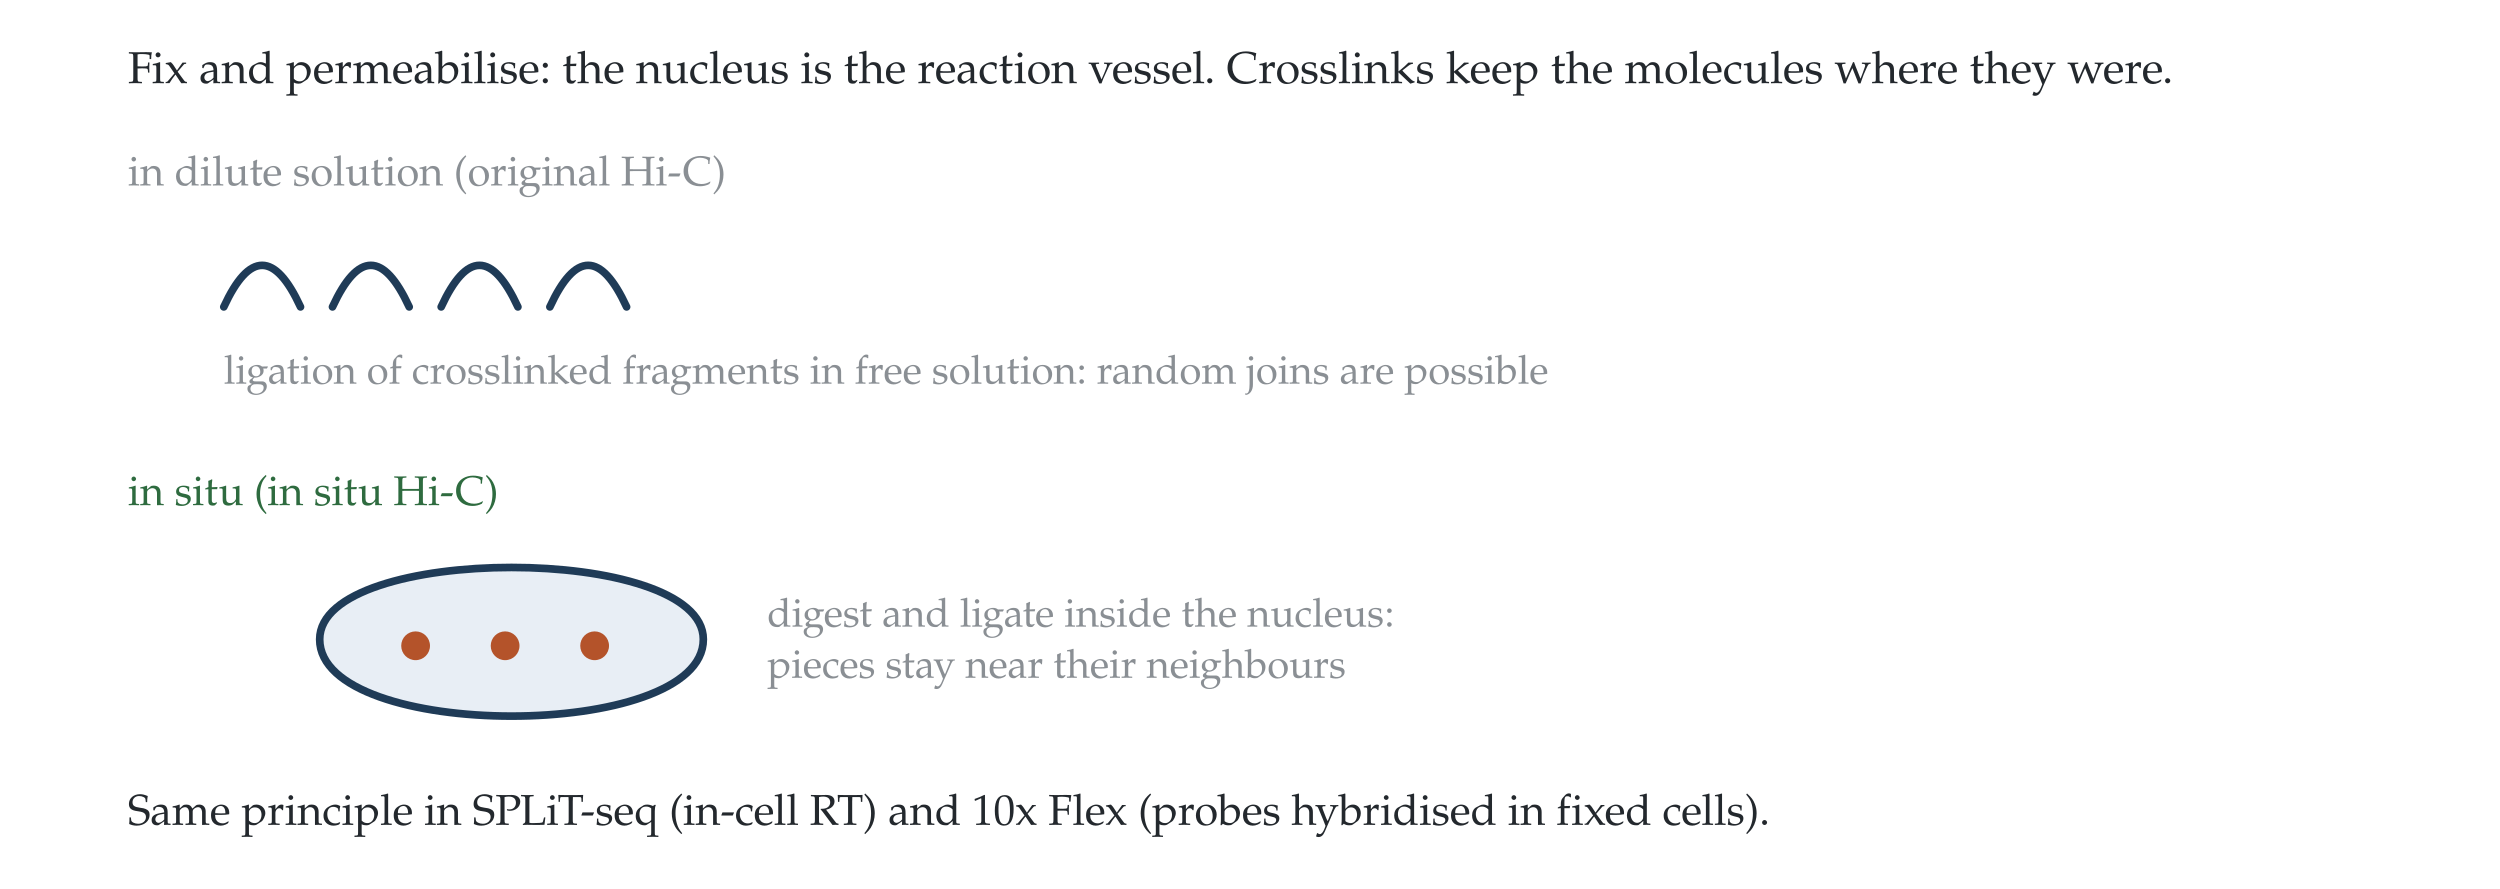
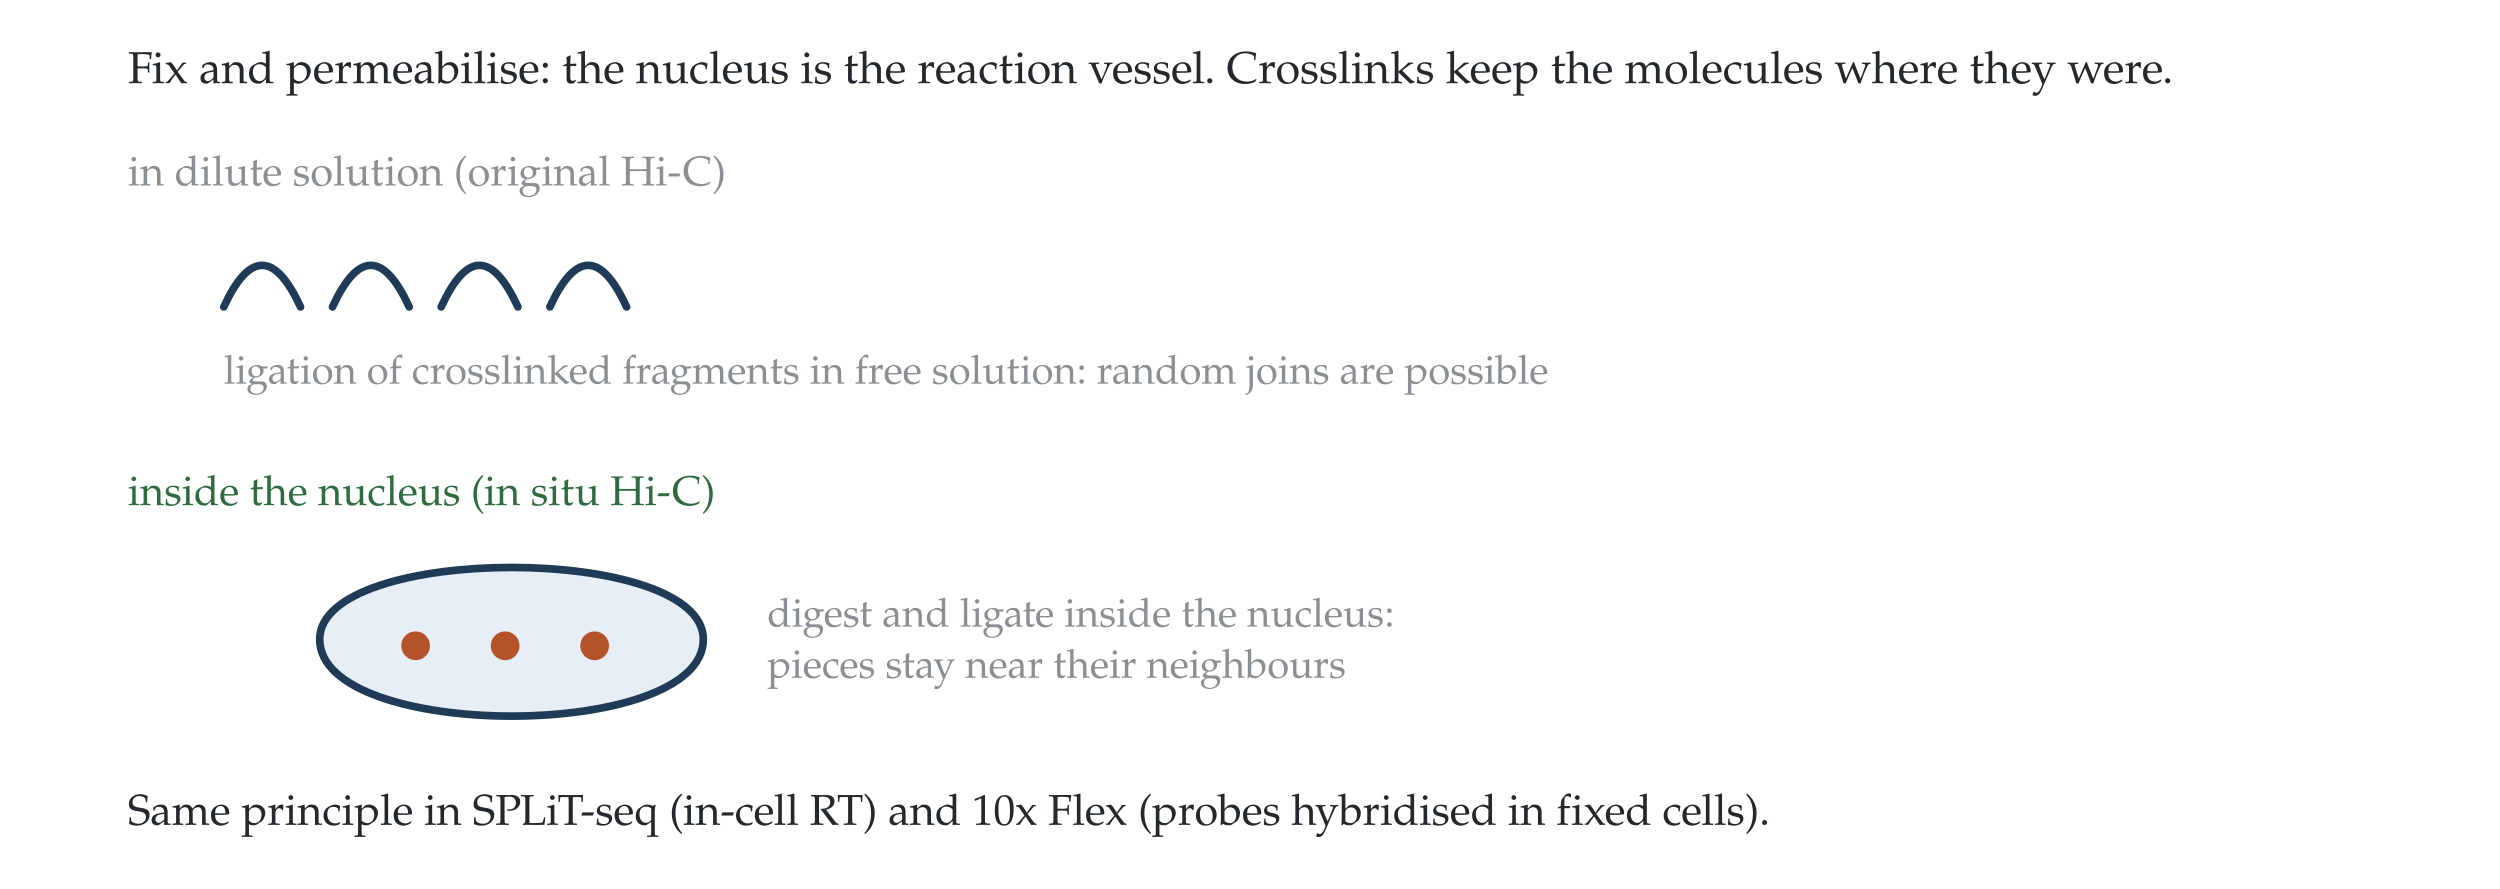
<svg xmlns="http://www.w3.org/2000/svg" viewBox="0 0 782 278" width="782" height="278" font-family="&quot;Palatino Linotype&quot;, &quot;Book Antiqua&quot;, Palatino, FreeSerif, serif" fill="#23282d">
  <rect width="700" height="278" fill="none" />
  <text x="40" y="26" font-size="14" fill="#23282d">Fix and permeabilise: the nucleus is the reaction vessel. Crosslinks keep the molecules where they were.</text>
  <text x="40" y="58" font-size="13" fill="#8a8f94">in dilute solution (original Hi-C)</text>
  <path d="M 70 96 q 12 -26 24 0" fill="none" stroke="#1f3b57" stroke-width="2.4" stroke-linecap="round" />
  <path d="M 104 96 q 12 -26 24 0" fill="none" stroke="#1f3b57" stroke-width="2.4" stroke-linecap="round" />
  <path d="M 138 96 q 12 -26 24 0" fill="none" stroke="#1f3b57" stroke-width="2.4" stroke-linecap="round" />
  <path d="M 172 96 q 12 -26 24 0" fill="none" stroke="#1f3b57" stroke-width="2.4" stroke-linecap="round" />
  <text x="70" y="120" font-size="12.5" fill="#8a8f94">ligation of crosslinked fragments in free solution: random joins are possible</text>
-   <text x="40" y="158" font-size="13" fill="#2e6b3f">in situ (in situ Hi-C)</text>
+   <text x="40" y="158" font-size="13" fill="#2e6b3f">inside the nucleus (in situ Hi-C)</text>
  <path d="M 100 200 C 100 170 220 170 220 200 C 220 232 100 232 100 200 Z" fill="#e8eef5" stroke="#1f3b57" stroke-width="2.4" stroke-linecap="round" />
  <circle cx="130" cy="202" r="4.5" fill="#b4532a" />
  <circle cx="158" cy="202" r="4.5" fill="#b4532a" />
  <circle cx="186" cy="202" r="4.5" fill="#b4532a" />
  <text x="240" y="196" font-size="12.5" fill="#8a8f94">digest and ligate inside the nucleus:</text>
  <text x="240" y="212" font-size="12.5" fill="#8a8f94">pieces stay near their neighbours</text>
  <text x="40" y="258" font-size="13.5" fill="#23282d">Same principle in SPLiT-seq (in-cell RT) and 10x Flex (probes hybridised in fixed cells).</text>
</svg>
